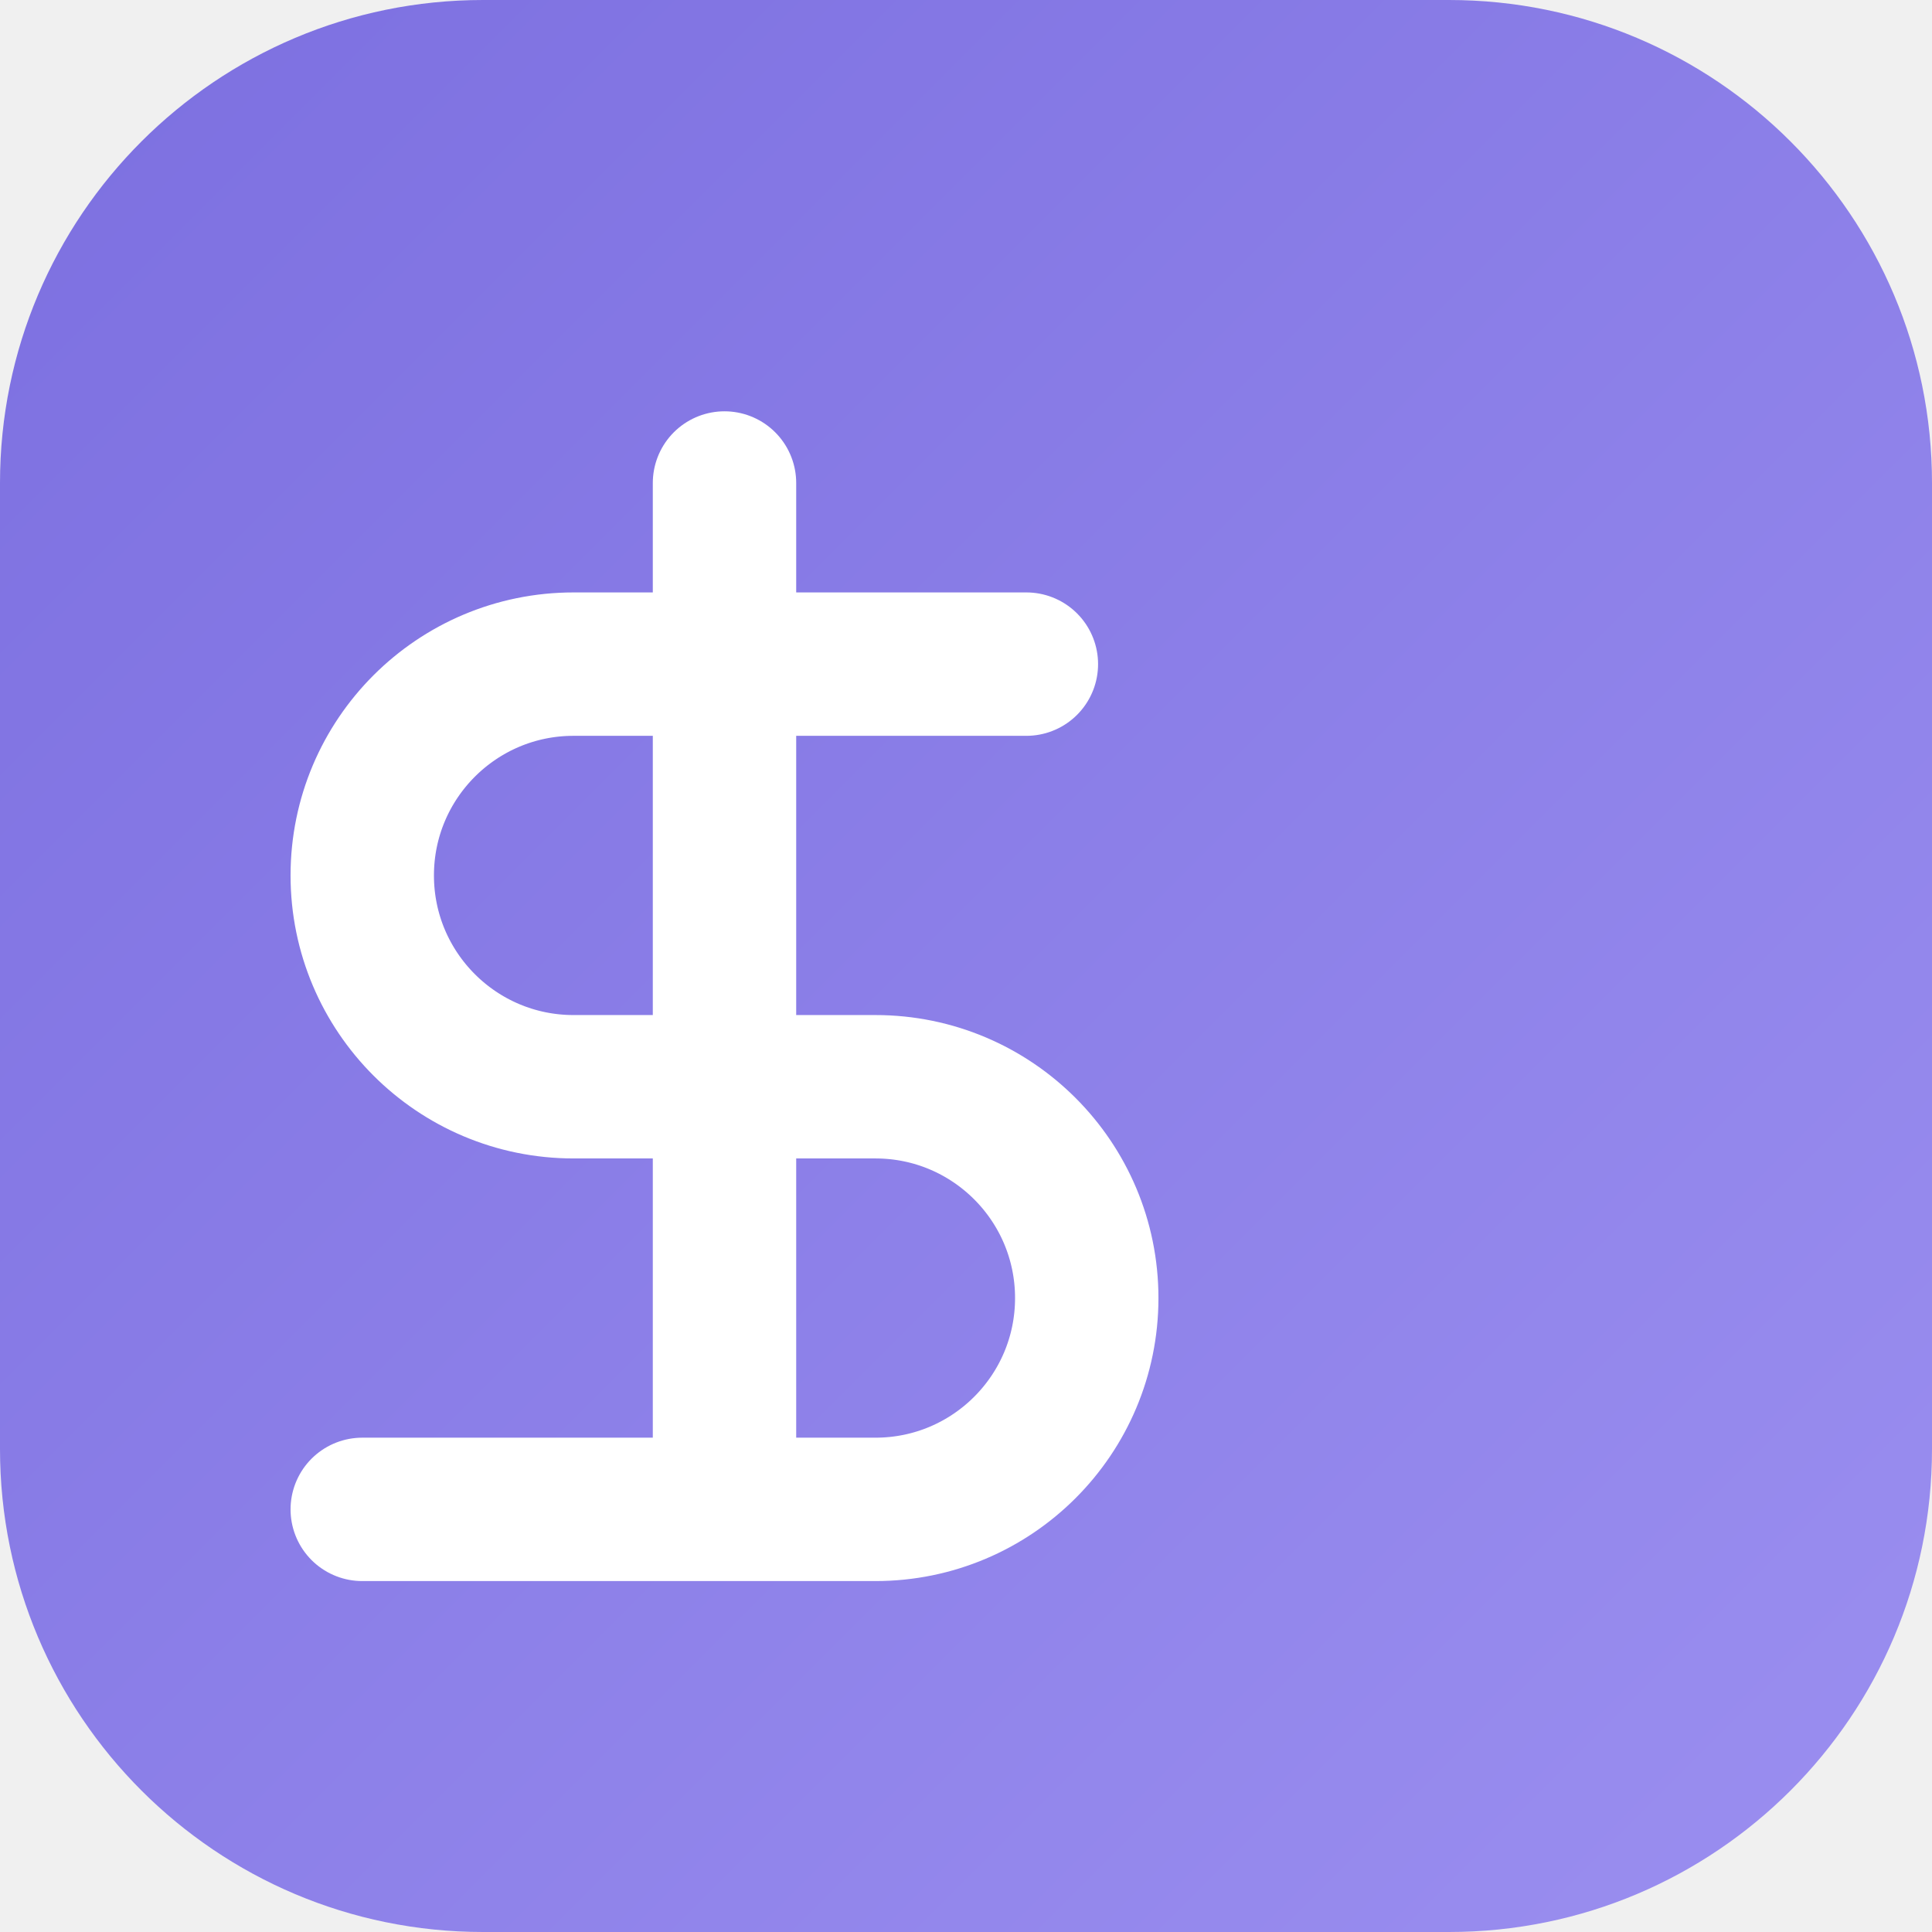
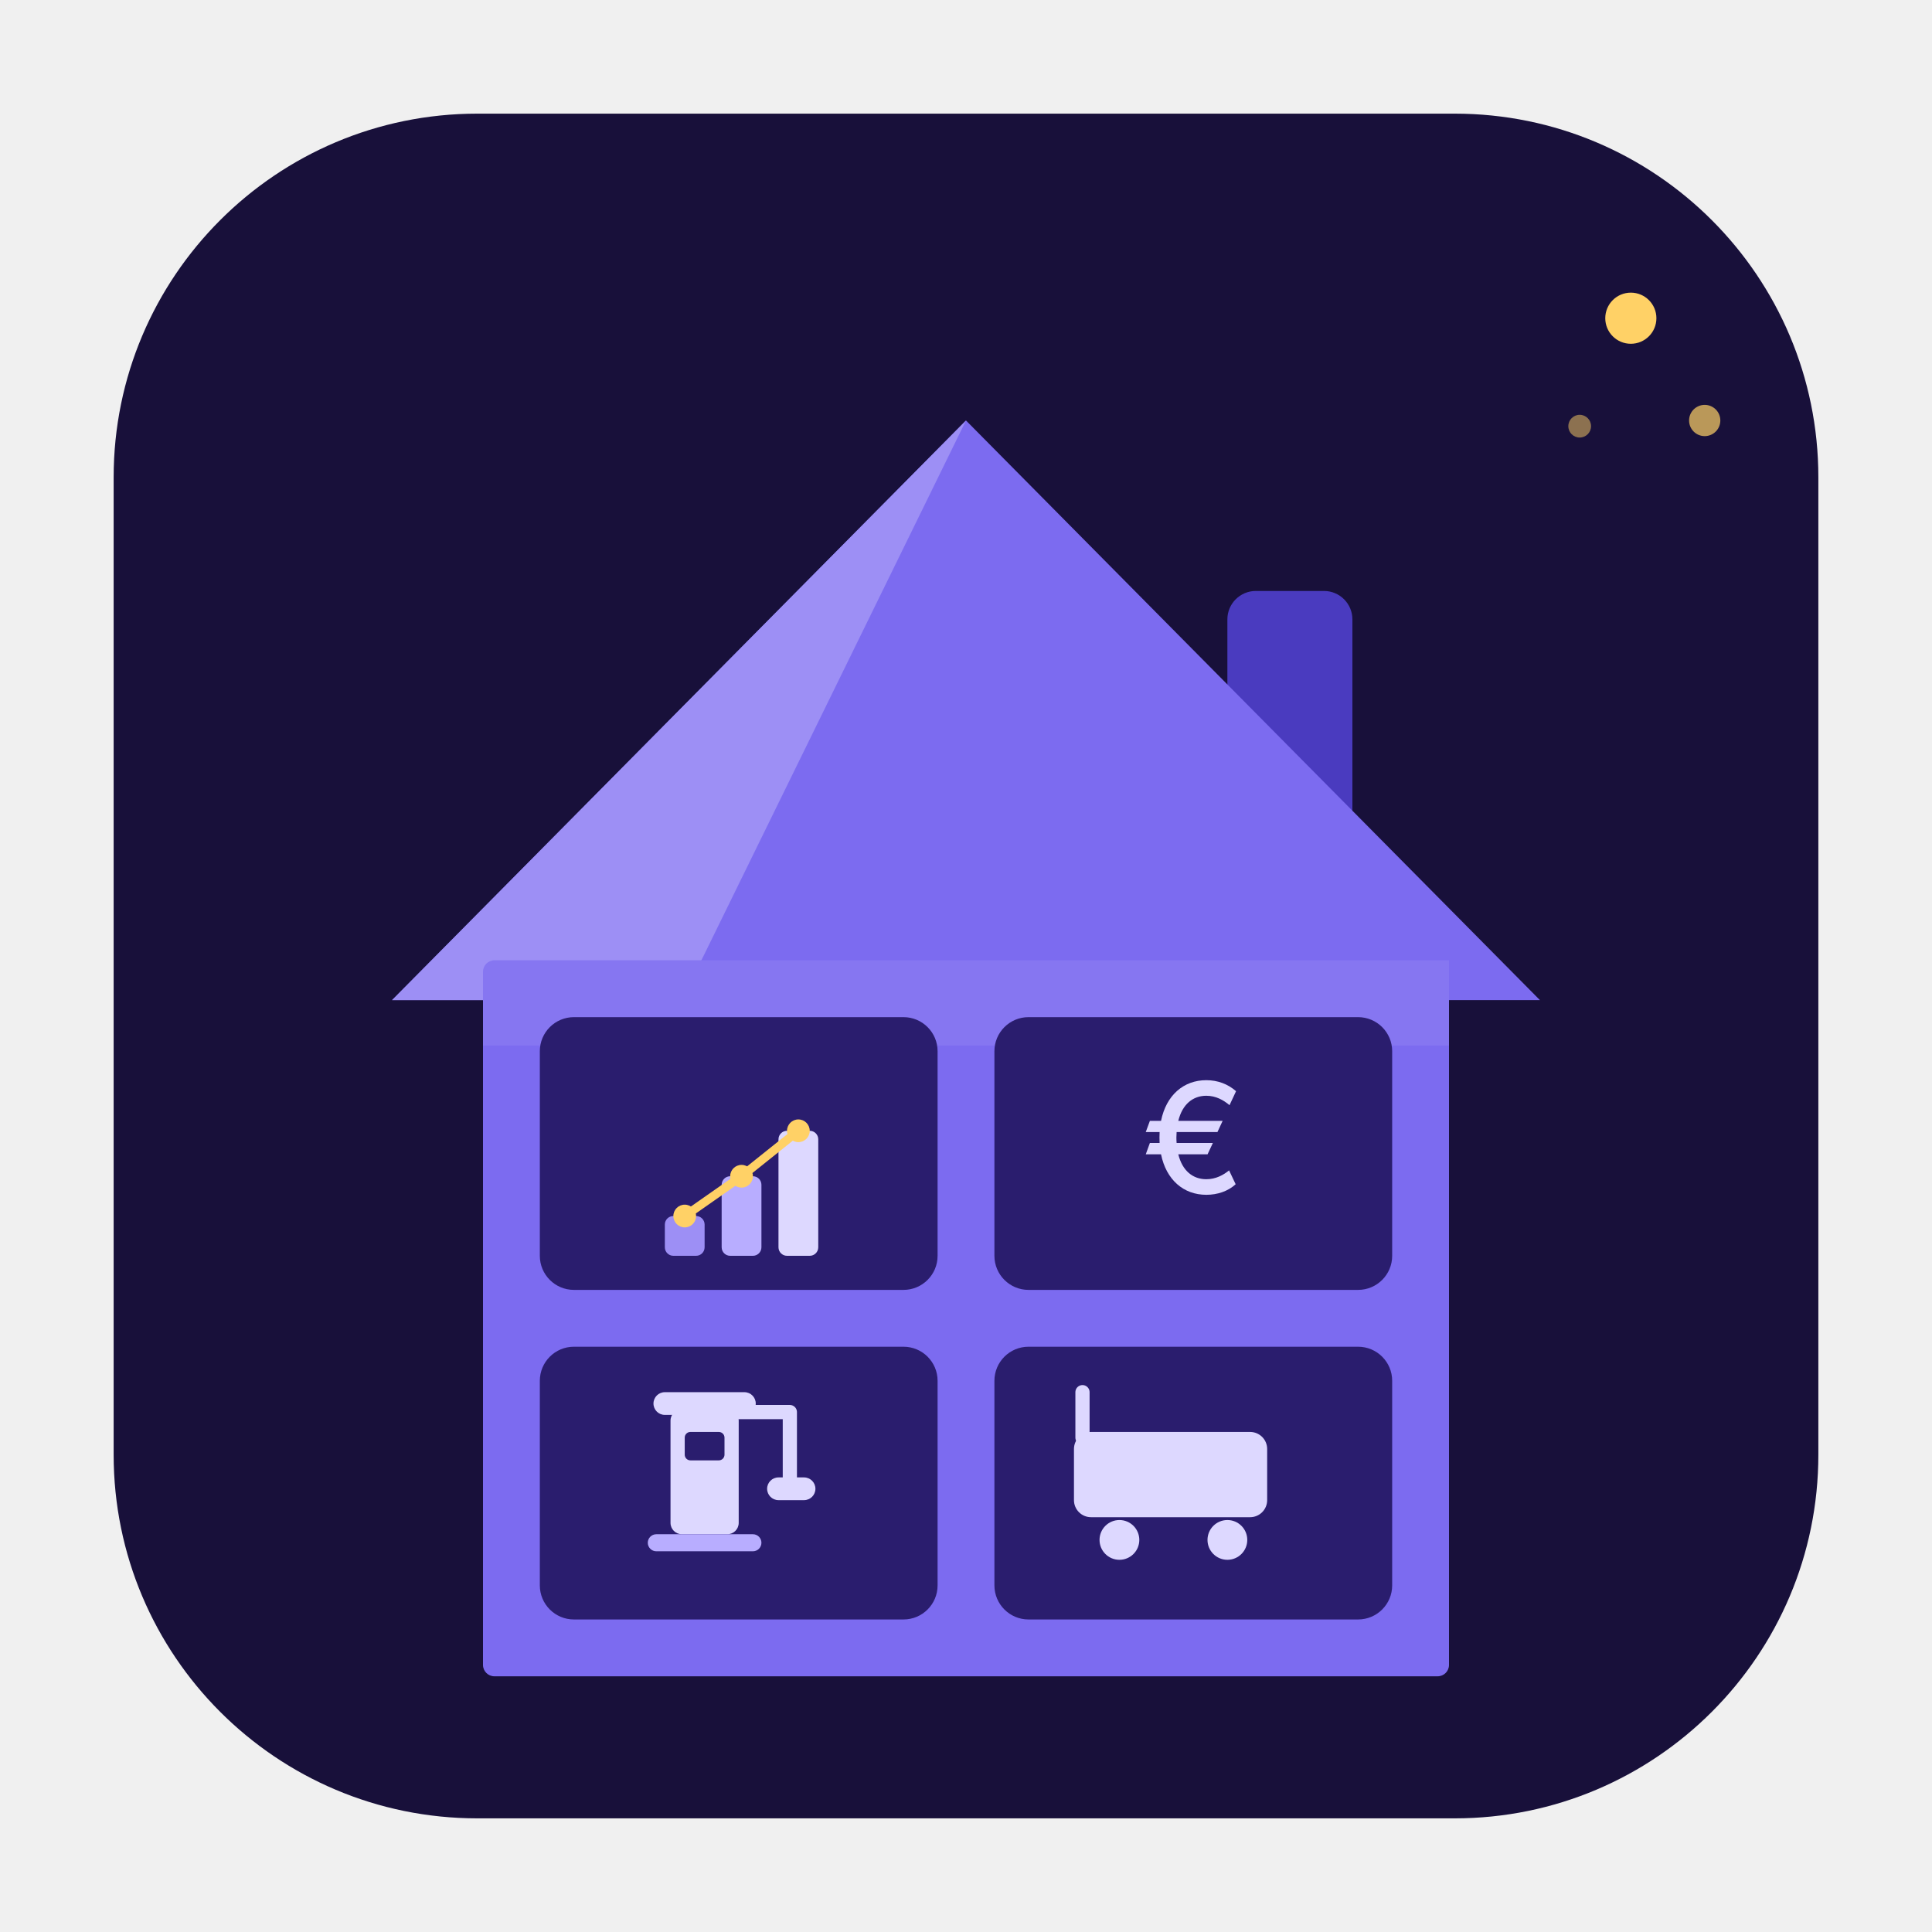
- <svg xmlns="http://www.w3.org/2000/svg" width="512" height="512" viewBox="0 0 512 512">
-   <defs>
-     <linearGradient id="grad512" x1="0%" y1="0%" x2="100%" y2="100%">
-       <stop offset="0%" style="stop-color:#7c6fe0" />
-       <stop offset="100%" style="stop-color:#9b8ff0" />
-     </linearGradient>
-   </defs>
-   <rect width="512" height="512" rx="128" fill="url(#grad512)" />
-   <path d="M192 128v256M272 176H152a56 56 0 0 0 0 112h80a56 56 0 0 1 0 112H96" stroke="white" stroke-width="38" stroke-linecap="round" stroke-linejoin="round" fill="none" />
+ <svg xmlns="http://www.w3.org/2000/svg" width="512" height="512" viewBox="0 0 680 680">
+   <rect x="40" y="40" width="600" height="600" rx="128" fill="#18103A" />
+   <rect x="432" y="208" width="44" height="130" rx="10" fill="#4A3BBF" />
+   <polygon points="340,148 138,352 542,352" fill="#7C6BF0" />
+   <polygon points="340,148 138,352 240,352" fill="#9D8FF5" />
+   <rect x="170" y="338" width="340" height="252" rx="4" fill="#7C6BF0" />
+   <rect x="170" y="338" width="340" height="30" fill="#9D8FF5" opacity="0.3" />
+   <rect x="190" y="358" width="140" height="96" rx="12" fill="#2A1D6E" />
+   <rect x="234" y="428" width="14" height="14" rx="3" fill="#9D8FF5" />
+   <rect x="254" y="414" width="14" height="28" rx="3" fill="#B8ADFF" />
+   <rect x="274" y="398" width="14" height="44" rx="3" fill="#DDD8FF" />
+   <polyline points="241,428 261,414 281,398" fill="none" stroke="#FFD166" stroke-width="3" stroke-linecap="round" stroke-linejoin="round" />
+   <circle cx="241" cy="428" r="4" fill="#FFD166" />
+   <circle cx="261" cy="414" r="4" fill="#FFD166" />
+   <circle cx="281" cy="398" r="4" fill="#FFD166" />
+   <rect x="350" y="358" width="140" height="96" rx="12" fill="#2A1D6E" />
+   <text x="420" y="420" text-anchor="middle" font-family="system-ui,-apple-system,sans-serif" font-size="54" font-weight="500" fill="#DDD8FF">€</text>
+   <rect x="190" y="474" width="140" height="96" rx="12" fill="#2A1D6E" />
+   <rect x="230" y="490" width="36" height="8" rx="4" fill="#DDD8FF" />
+   <rect x="236" y="496" width="24" height="44" rx="4" fill="#DDD8FF" />
+   <rect x="241" y="504" width="14" height="10" rx="2" fill="#2A1D6E" />
+   <rect x="228" y="540" width="40" height="6" rx="3" fill="#B8ADFF" />
+   <path d="M260,497 L278,497 L278,522" stroke="#DDD8FF" stroke-width="5" stroke-linecap="round" stroke-linejoin="round" fill="none" />
+   <rect x="270" y="520" width="17" height="8" rx="4" fill="#DDD8FF" />
+   <rect x="350" y="474" width="140" height="96" rx="12" fill="#2A1D6E" />
+   <path d="M381,490 L381,506" stroke="#DDD8FF" stroke-width="5" stroke-linecap="round" fill="none" />
+   <rect x="378" y="504" width="68" height="30" rx="6" fill="#DDD8FF" />
+   <circle cx="394" cy="542" r="7" fill="#DDD8FF" />
+   <circle cx="432" cy="542" r="7" fill="#DDD8FF" />
+   <circle cx="574" cy="112" r="9" fill="#FFD166" />
+   <circle cx="600" cy="148" r="5.5" fill="#FFD166" opacity="0.7" />
+   <circle cx="556" cy="150" r="4" fill="#FFD166" opacity="0.5" />
</svg>
